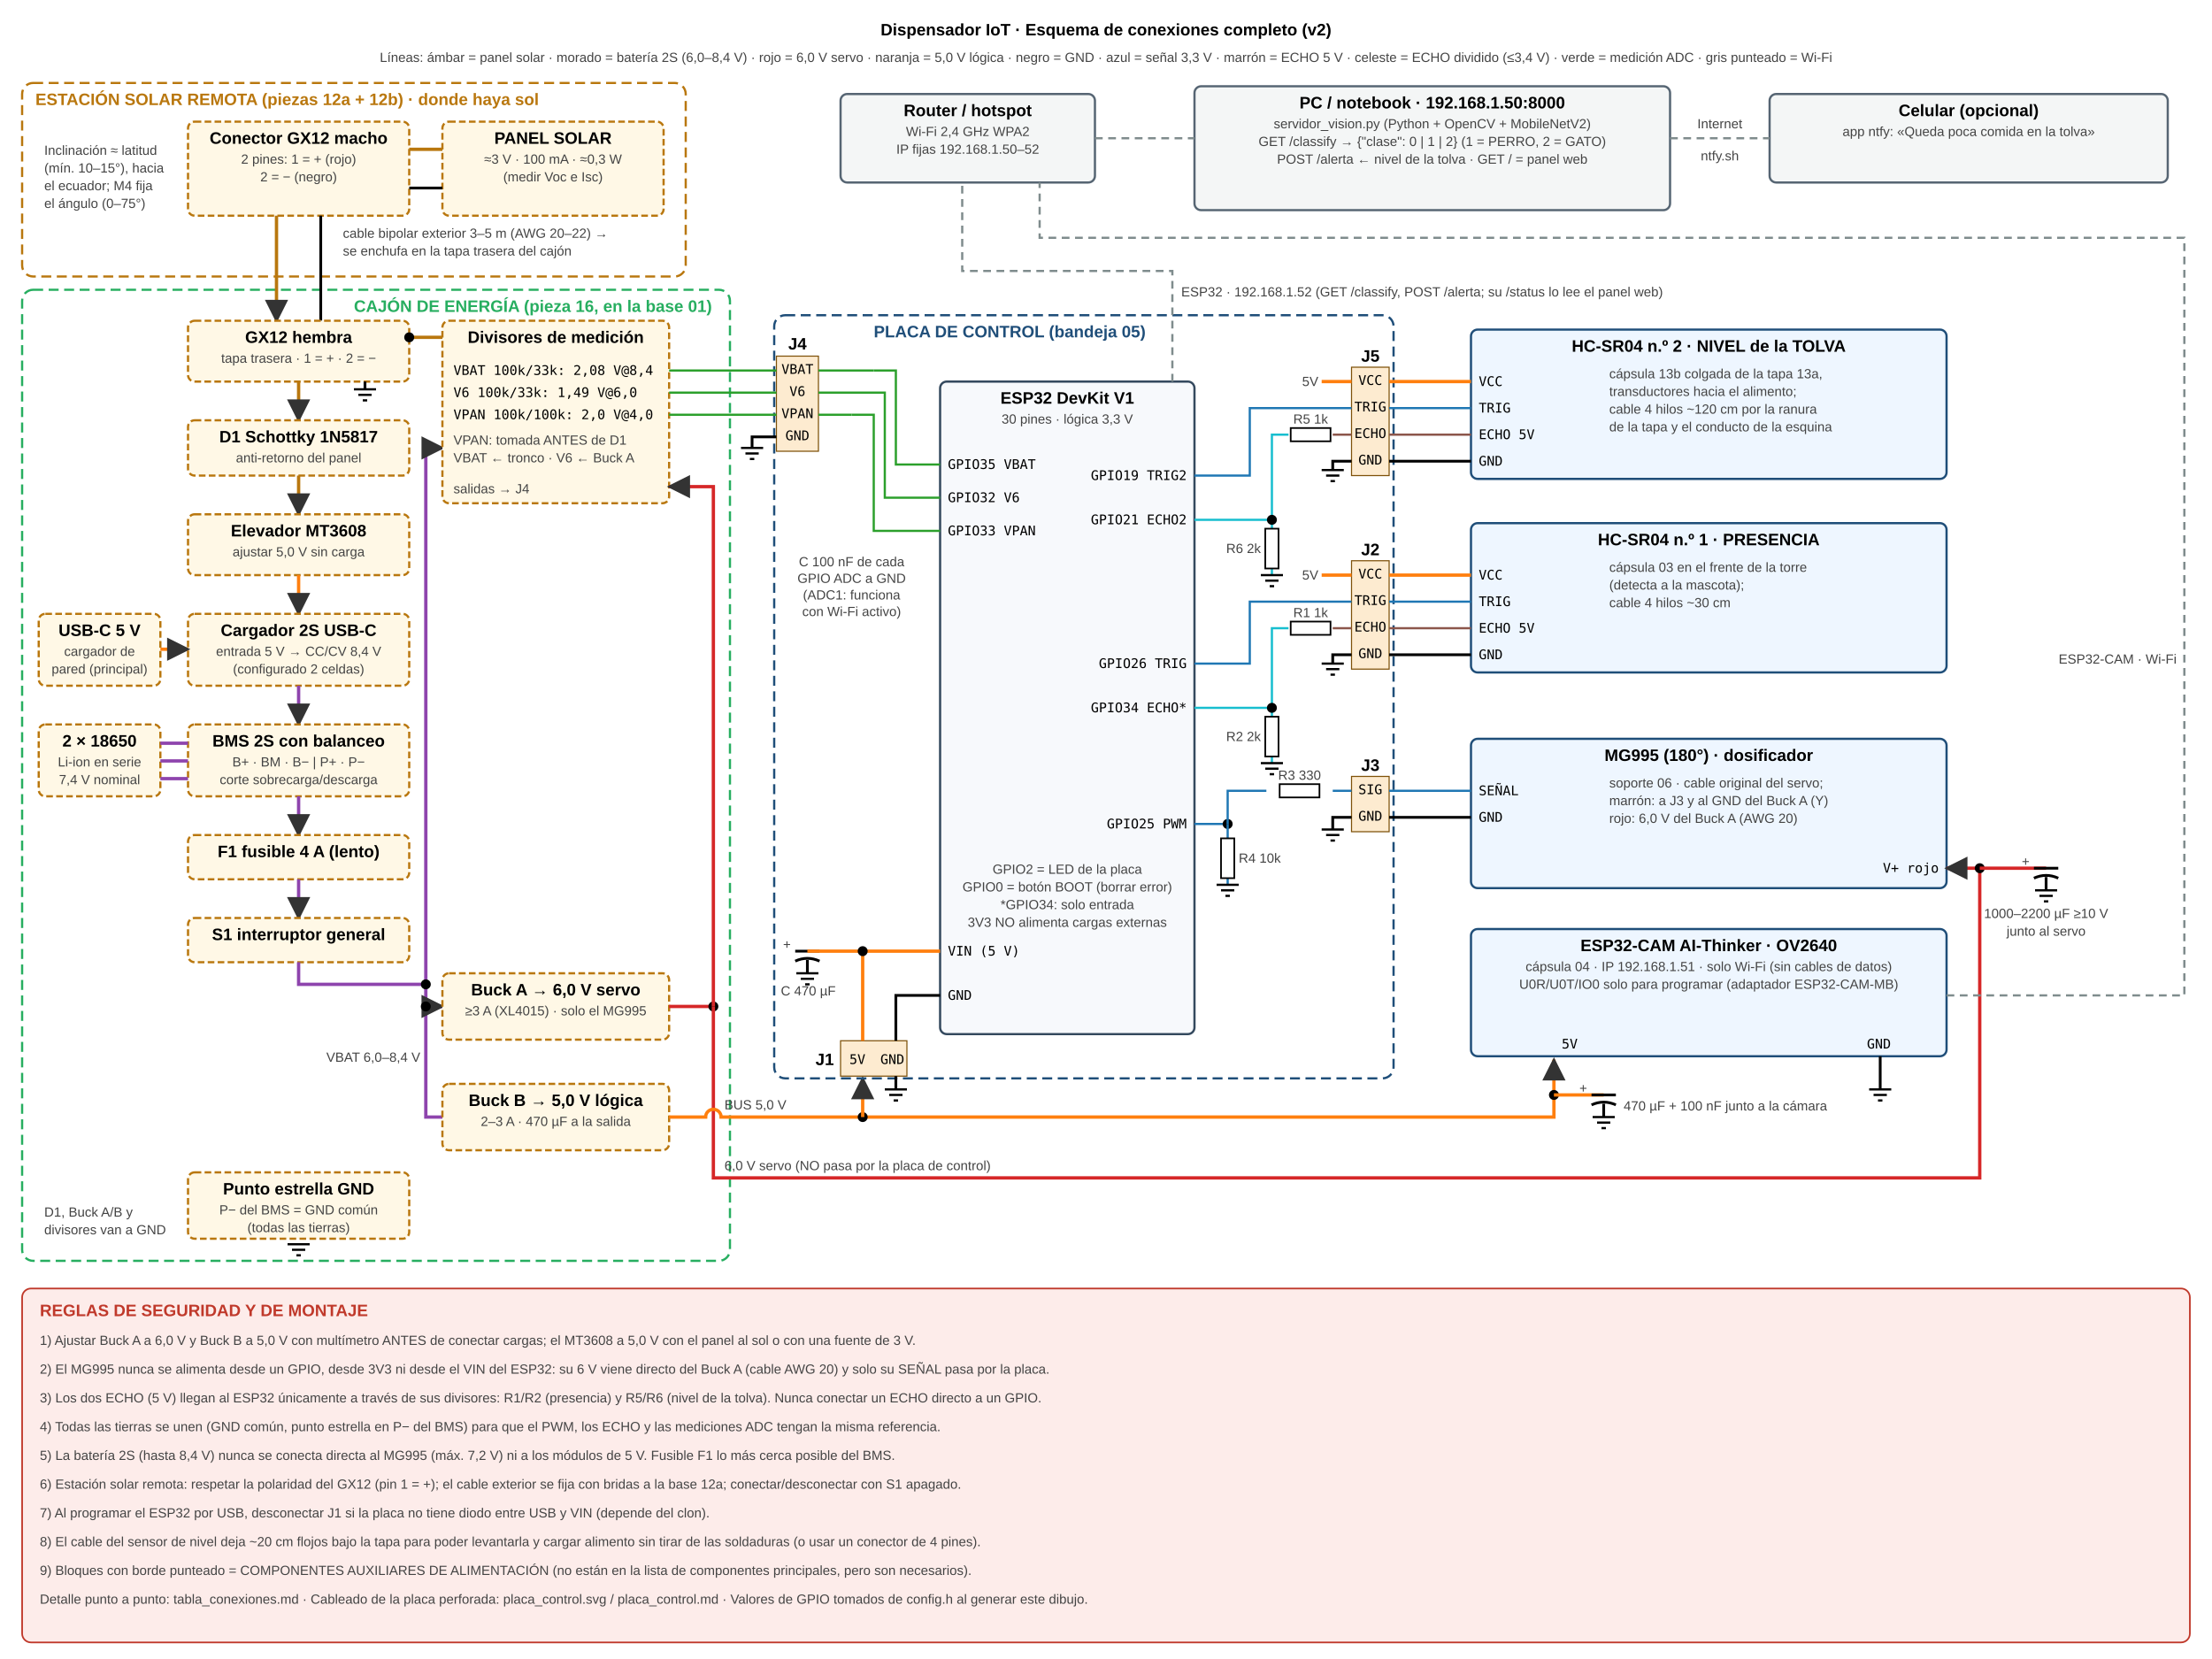
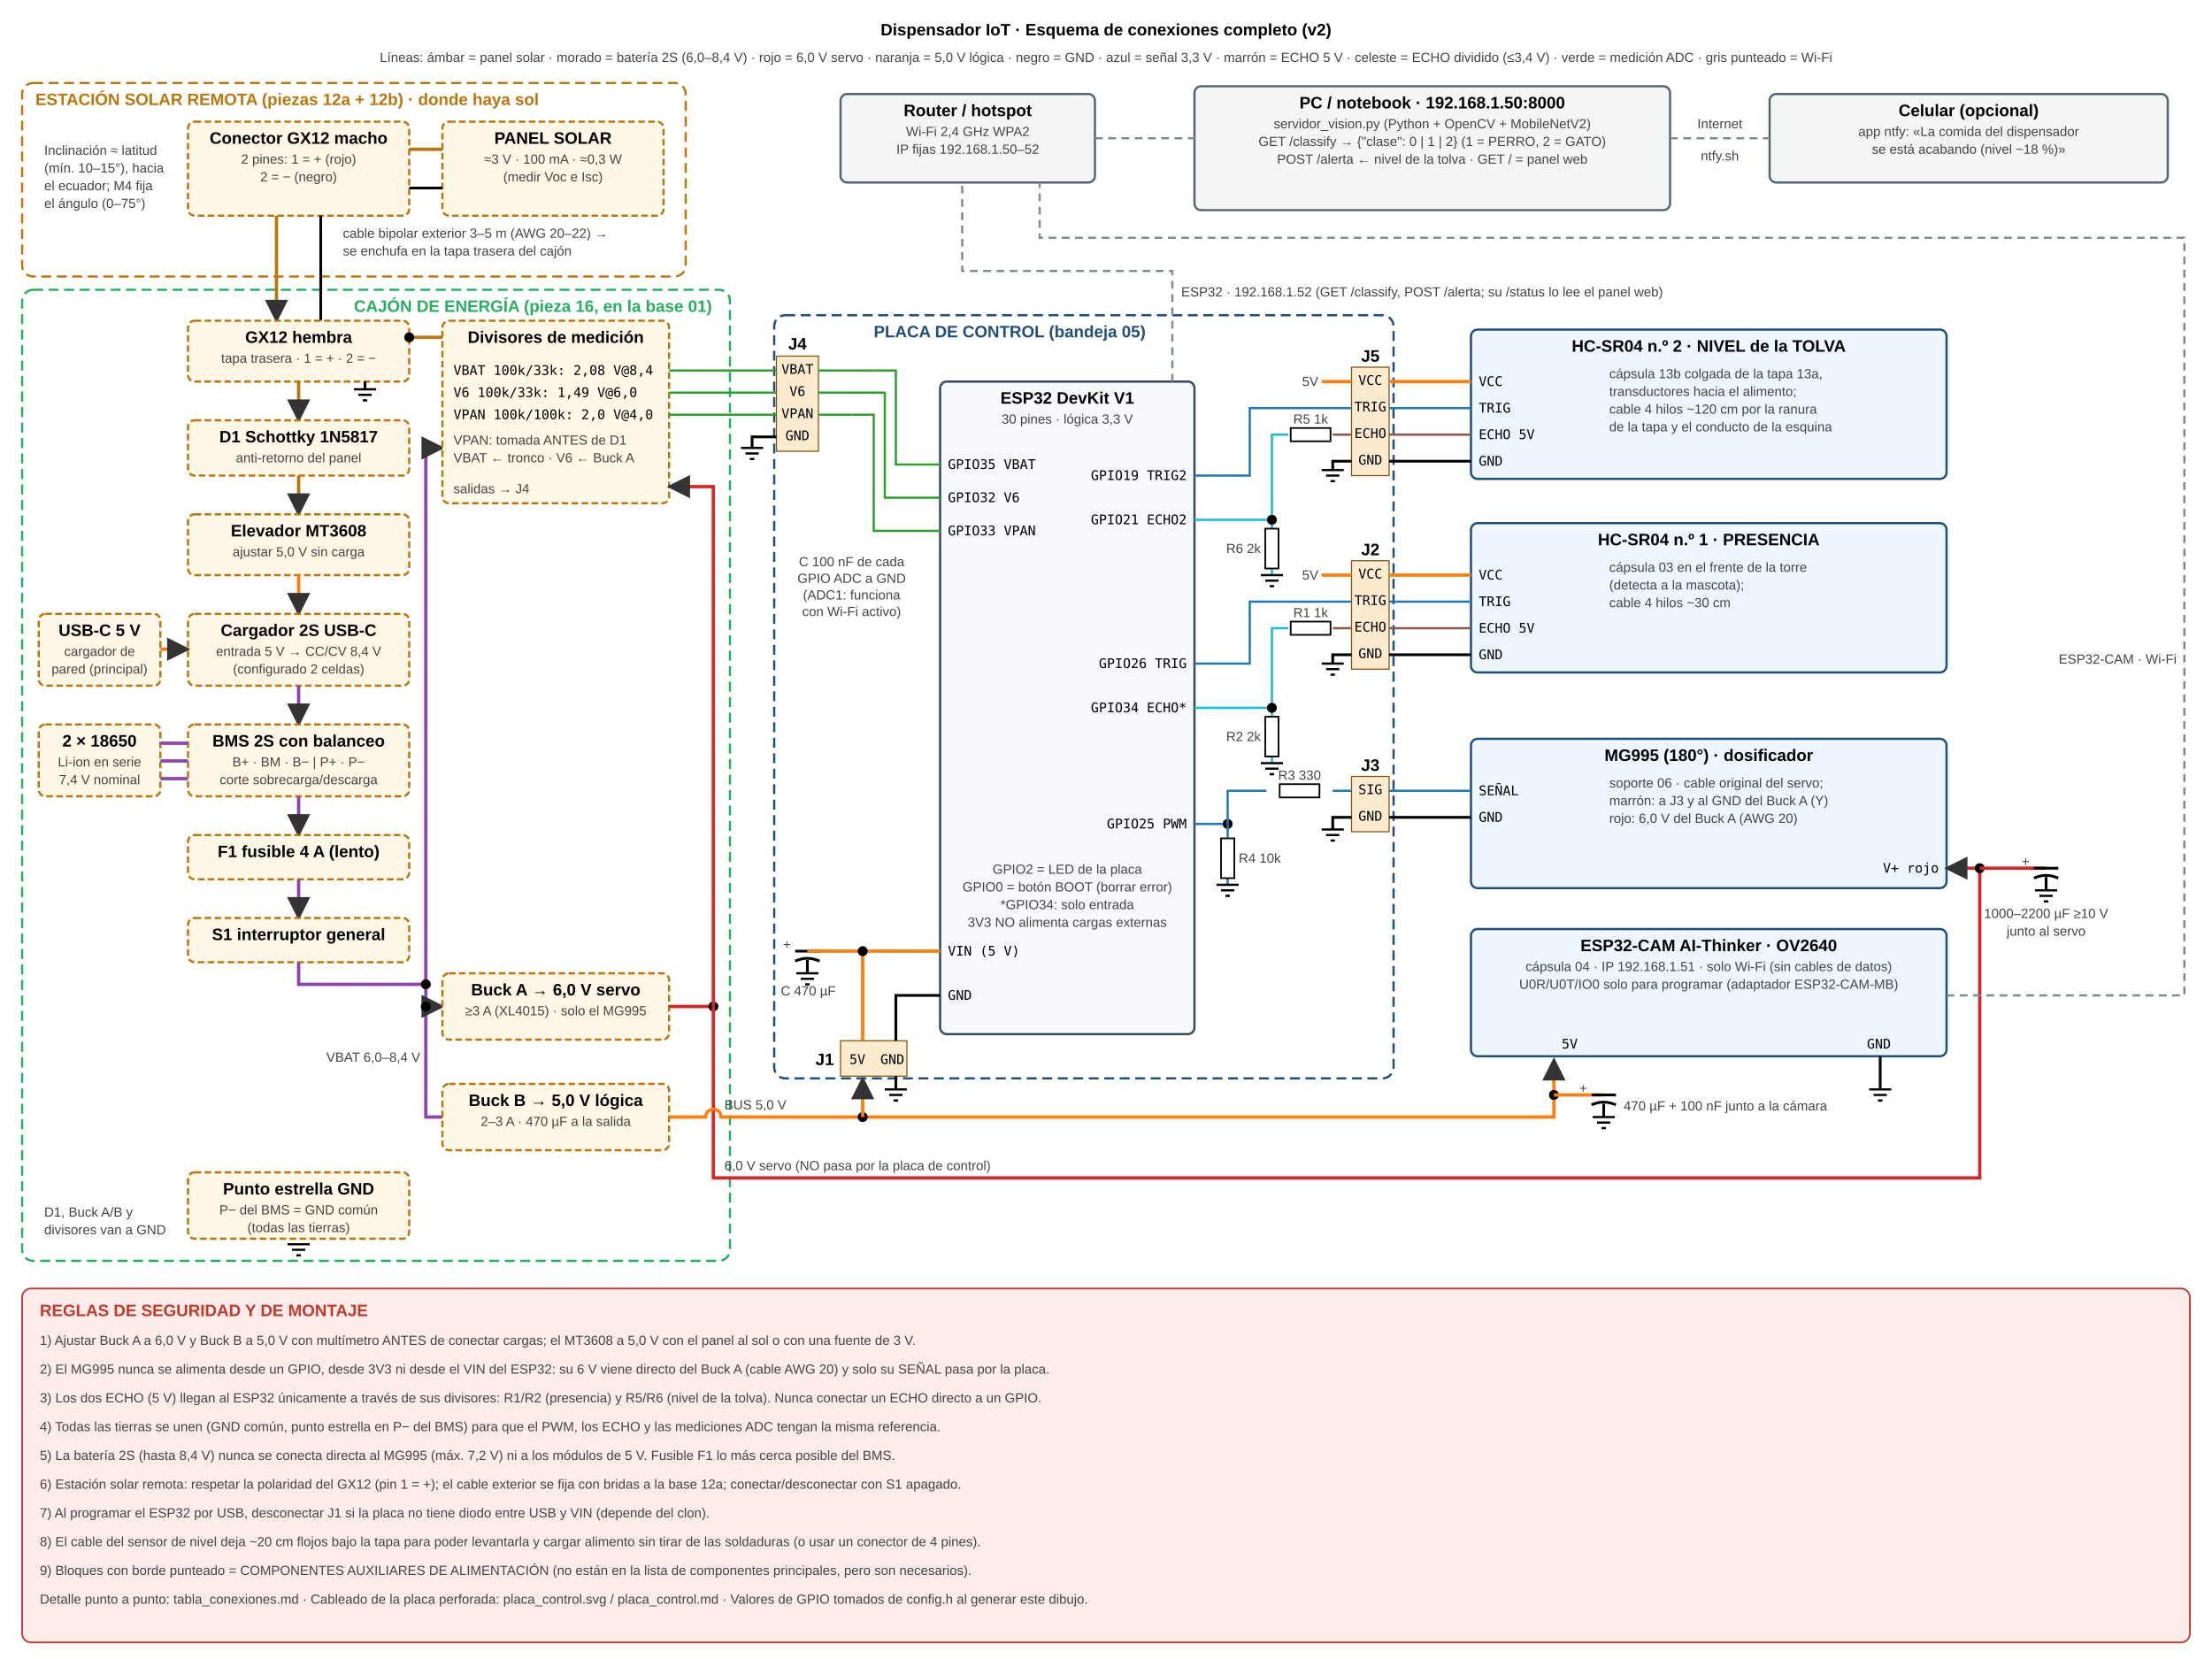
<svg xmlns="http://www.w3.org/2000/svg" viewBox="0 0 2000 1500" width="2000" height="1500" font-family="Arial, Helvetica, sans-serif" font-size="13">
  <defs>
    <marker id="flecha" viewBox="0 0 10 10" refX="9" refY="5" markerWidth="7" markerHeight="7" orient="auto-start-reverse">
      <path d="M0,0 L10,5 L0,10 z" fill="#333" />
    </marker>
    <g id="gnd">
      <line x1="-10" y1="0" x2="10" y2="0" stroke="#000" stroke-width="2" />
      <line x1="-6" y1="5" x2="6" y2="5" stroke="#000" stroke-width="2" />
      <line x1="-2" y1="10" x2="2" y2="10" stroke="#000" stroke-width="2" />
    </g>
  </defs>
  <style>
    .blk{fill:#f7f9fc;stroke:#34495e;stroke-width:2}
    .aux{fill:#fff8e6;stroke:#b9770e;stroke-width:2;stroke-dasharray:6 3}
    .per{fill:#eef6ff;stroke:#1f4e79;stroke-width:2}
    .red{fill:#f4f6f6;stroke:#566573;stroke-width:2}
    .zona{fill:none;stroke-width:2;stroke-dasharray:9 5}
    .t{font-weight:bold;font-size:15px}
    .s{font-size:12px;fill:#444}
    .pin{font-size:12px;font-family:monospace}
    .vbat{stroke:#8e44ad;stroke-width:3;fill:none}
    .v6{stroke:#d62728;stroke-width:3;fill:none}
    .v5{stroke:#ff7f0e;stroke-width:3;fill:none}
    .gnd{stroke:#000;stroke-width:2.5;fill:none}
    .sig{stroke:#1f77b4;stroke-width:2;fill:none}
    .echo5{stroke:#8c564b;stroke-width:2;fill:none}
    .echo3{stroke:#17becf;stroke-width:2;fill:none}
    .adc{stroke:#2ca02c;stroke-width:2;fill:none}
    .pv{stroke:#b9770e;stroke-width:3;fill:none}
    .wifi{stroke:#7f8c8d;stroke-width:2;stroke-dasharray:7 5;fill:none}
    .res{fill:#fff;stroke:#000;stroke-width:1.5}
</style>
  <rect width="2000" height="1500" fill="#fff" />
  <text x="1000.0" y="32" class="t" text-anchor="middle" font-size="22">Dispensador IoT · Esquema de conexiones completo (v2)</text>
  <text x="1000.0" y="56" class="s" text-anchor="middle">Líneas: ámbar = panel solar · morado = batería 2S (6,0–8,4 V) · rojo = 6,0 V servo · naranja = 5,0 V lógica · negro = GND · azul = señal 3,3 V · marrón = ECHO 5 V · celeste = ECHO dividido (≤3,4 V) · verde = medición ADC · gris punteado = Wi-Fi</text>
  <rect x="760" y="85" width="230" height="80" rx="6" class="red" />
  <text x="875.0" y="105" class="t" text-anchor="middle">Router / hotspot</text>
  <text x="875.0" y="123" class="s" text-anchor="middle">Wi-Fi 2,4 GHz WPA2</text>
  <text x="875.0" y="139" class="s" text-anchor="middle">IP fijas 192.168.1.50–52</text>
  <rect x="1080" y="78" width="430" height="112" rx="6" class="red" />
  <text x="1295.0" y="98" class="t" text-anchor="middle">PC / notebook · 192.168.1.50:8000</text>
  <text x="1295.0" y="116" class="s" text-anchor="middle">servidor_vision.py (Python + OpenCV + MobileNetV2)</text>
  <text x="1295.0" y="132" class="s" text-anchor="middle">GET /classify → {"clase": 0 | 1 | 2}   (1 = PERRO, 2 = GATO)</text>
  <text x="1295.0" y="148" class="s" text-anchor="middle">POST /alerta ← nivel de la tolva · GET / = panel web</text>
  <rect x="1600" y="85" width="360" height="80" rx="6" class="red" />
  <text x="1780.0" y="105" class="t" text-anchor="middle">Celular (opcional)</text>
-   <text x="1780.0" y="123" class="s" text-anchor="middle">app ntfy: «Queda poca comida en la tolva»</text>
+   <text x="1780.0" y="123" class="s" text-anchor="middle">app ntfy: «La comida del dispensador</text>
+   <text x="1780.0" y="139" class="s" text-anchor="middle">se está acabando (nivel ~18 %)»</text>
  <path d="M990,125 L1080,125" class="wifi" />
  <path d="M1510,125 L1600,125" class="wifi" />
  <text x="1555" y="116" class="s" text-anchor="middle">Internet</text>
  <text x="1555" y="145" class="s" text-anchor="middle">ntfy.sh</text>
  <rect x="20" y="75" width="600" height="175" rx="10" class="zona" stroke="#b9770e" />
  <text x="32" y="95" class="t" text-anchor="start" fill="#b9770e">ESTACIÓN SOLAR REMOTA (piezas 12a + 12b) · donde haya sol</text>
  <rect x="400" y="110" width="200" height="85" rx="6" class="aux" />
  <text x="500.0" y="130" class="t" text-anchor="middle">PANEL SOLAR</text>
  <text x="500.0" y="148" class="s" text-anchor="middle">≈3 V · 100 mA · ≈0,3 W</text>
  <text x="500.0" y="164" class="s" text-anchor="middle">(medir Voc e Isc)</text>
  <rect x="170" y="110" width="200" height="85" rx="6" class="aux" />
  <text x="270.0" y="130" class="t" text-anchor="middle">Conector GX12 macho</text>
  <text x="270.0" y="148" class="s" text-anchor="middle">2 pines: 1 = + (rojo)</text>
  <text x="270.0" y="164" class="s" text-anchor="middle">2 = − (negro)</text>
  <path d="M400,135 L370,135" class="pv" />
  <path d="M400,170 L370,170" class="gnd" />
  <text x="310" y="215" class="s" text-anchor="start">cable bipolar exterior 3–5 m (AWG 20–22) →</text>
  <text x="310" y="231" class="s" text-anchor="start">se enchufa en la tapa trasera del cajón</text>
  <text x="40" y="140" class="s" text-anchor="start">Inclinación ≈ latitud</text>
  <text x="40" y="156" class="s" text-anchor="start">(mín. 10–15°), hacia</text>
  <text x="40" y="172" class="s" text-anchor="start">el ecuador; M4 fija</text>
  <text x="40" y="188" class="s" text-anchor="start">el ángulo (0–75°)</text>
  <rect x="20" y="262" width="640" height="878" rx="10" class="zona" stroke="#27ae60" />
  <text x="320" y="282" class="t" text-anchor="start" fill="#27ae60">CAJÓN DE ENERGÍA (pieza 16, en la base 01)</text>
  <path d="M250,195 L250,290" class="pv" marker-end="url(#flecha)" />
  <path d="M290,195 L290,290" class="gnd" />
  <rect x="170" y="290" width="200" height="55" rx="6" class="aux" />
  <text x="270.0" y="310" class="t" text-anchor="middle">GX12 hembra</text>
  <text x="270.0" y="328" class="s" text-anchor="middle">tapa trasera · 1 = + · 2 = −</text>
  <path d="M270,345 L270,380" class="pv" marker-end="url(#flecha)" />
  <rect x="170" y="380" width="200" height="50" rx="6" class="aux" />
  <text x="270.0" y="400" class="t" text-anchor="middle">D1 Schottky 1N5817</text>
  <text x="270.0" y="418" class="s" text-anchor="middle">anti-retorno del panel</text>
  <path d="M270,430 L270,465" class="pv" marker-end="url(#flecha)" />
  <rect x="170" y="465" width="200" height="55" rx="6" class="aux" />
  <text x="270.0" y="485" class="t" text-anchor="middle">Elevador MT3608</text>
  <text x="270.0" y="503" class="s" text-anchor="middle">ajustar 5,0 V sin carga</text>
  <path d="M270,520 L270,555" class="v5" marker-end="url(#flecha)" />
  <rect x="170" y="555" width="200" height="65" rx="6" class="aux" />
  <text x="270.0" y="575" class="t" text-anchor="middle">Cargador 2S USB-C</text>
  <text x="270.0" y="593" class="s" text-anchor="middle">entrada 5 V → CC/CV 8,4 V</text>
  <text x="270.0" y="609" class="s" text-anchor="middle">(configurado 2 celdas)</text>
  <rect x="35" y="555" width="110" height="65" rx="6" class="aux" />
  <text x="90.0" y="575" class="t" text-anchor="middle">USB-C 5 V</text>
  <text x="90.0" y="593" class="s" text-anchor="middle">cargador de</text>
  <text x="90.0" y="609" class="s" text-anchor="middle">pared (principal)</text>
  <path d="M145,587 L170,587" class="v5" marker-end="url(#flecha)" />
  <path d="M270,620 L270,655" class="vbat" marker-end="url(#flecha)" />
  <rect x="170" y="655" width="200" height="65" rx="6" class="aux" />
  <text x="270.0" y="675" class="t" text-anchor="middle">BMS 2S con balanceo</text>
  <text x="270.0" y="693" class="s" text-anchor="middle">B+ · BM · B− | P+ · P−</text>
  <text x="270.0" y="709" class="s" text-anchor="middle">corte sobrecarga/descarga</text>
  <rect x="35" y="655" width="110" height="65" rx="6" class="aux" />
  <text x="90.0" y="675" class="t" text-anchor="middle">2 × 18650</text>
  <text x="90.0" y="693" class="s" text-anchor="middle">Li-ion en serie</text>
  <text x="90.0" y="709" class="s" text-anchor="middle">7,4 V nominal</text>
  <path d="M145,672 L170,672" class="vbat" />
  <path d="M145,688 L170,688" class="vbat" />
  <path d="M145,704 L170,704" class="vbat" />
  <path d="M270,720 L270,755" class="vbat" marker-end="url(#flecha)" />
  <rect x="170" y="755" width="200" height="40" rx="6" class="aux" />
  <text x="270.0" y="775" class="t" text-anchor="middle">F1 fusible 4 A (lento)</text>
  <path d="M270,795 L270,830" class="vbat" marker-end="url(#flecha)" />
  <rect x="170" y="830" width="200" height="40" rx="6" class="aux" />
  <text x="270.0" y="850" class="t" text-anchor="middle">S1 interruptor general</text>
  <path d="M270,870 L270,890 L385,890" class="vbat" />
  <path d="M385,405 L385,1010 L400,1010" class="vbat" />
  <path d="M385,405 L400,405" class="vbat" marker-end="url(#flecha)" />
  <path d="M385,910 L400,910" class="vbat" marker-end="url(#flecha)" />
  <circle cx="385" cy="890" r="4.5" fill="#000" />
  <circle cx="385" cy="910" r="4.5" fill="#000" />
  <text x="380" y="960" class="s" text-anchor="end" fill="#8e44ad">VBAT 6,0–8,4 V</text>
  <rect x="400" y="290" width="205" height="165" rx="6" class="aux" />
  <text x="502.5" y="310" class="t" text-anchor="middle">Divisores de medición</text>
  <text x="410" y="339" class="pin" text-anchor="start" font-size="11">VBAT 100k/33k: 2,08 V@8,4</text>
  <text x="410" y="359" class="pin" text-anchor="start" font-size="11">V6   100k/33k: 1,49 V@6,0</text>
  <text x="410" y="379" class="pin" text-anchor="start" font-size="11">VPAN 100k/100k: 2,0 V@4,0</text>
  <text x="410" y="402" class="s" text-anchor="start">VPAN: tomada ANTES de D1</text>
  <text x="410" y="418" class="s" text-anchor="start">VBAT ← tronco · V6 ← Buck A</text>
  <text x="410" y="446" class="s" text-anchor="start">salidas → J4</text>
  <path d="M370,305 L400,305" class="pv" />
  <circle cx="370" cy="305" r="4.5" fill="#000" />
  <use href="#gnd" x="330" y="352" />
  <path d="M330,345 L330,352" class="gnd" />
  <rect x="400" y="880" width="205" height="60" rx="6" class="aux" />
  <text x="502.5" y="900" class="t" text-anchor="middle">Buck A → 6,0 V servo</text>
  <text x="502.5" y="918" class="s" text-anchor="middle">≥3 A (XL4015) · solo el MG995</text>
  <rect x="400" y="980" width="205" height="60" rx="6" class="aux" />
  <text x="502.5" y="1000" class="t" text-anchor="middle">Buck B → 5,0 V lógica</text>
  <text x="502.5" y="1018" class="s" text-anchor="middle">2–3 A · 470 µF a la salida</text>
  <path d="M605,910 L645,910" class="v6" />
  <circle cx="645" cy="910" r="4.5" fill="#000" />
  <path d="M645,910 L645,440 L605,440" class="v6" marker-end="url(#flecha)" />
  <path d="M645,910 L645,1065 L1790,1065 L1790,785" class="v6" />
  <text x="655" y="1058" class="s" text-anchor="start" fill="#d62728">6,0 V servo (NO pasa por la placa de control)</text>
  <path d="M605,1010 L638,1010 A7,7 0 0 1 652,1010 L1405,1010 L1405,958" class="v5" marker-end="url(#flecha)" />
  <circle cx="780" cy="1010" r="4.5" fill="#000" />
  <path d="M780,1010 L780,975" class="v5" marker-end="url(#flecha)" />
  <text x="655" y="1003" class="s" text-anchor="start" fill="#e67e22">BUS 5,0 V</text>
  <rect x="170" y="1060" width="200" height="60" rx="6" class="aux" />
  <text x="270.0" y="1080" class="t" text-anchor="middle">Punto estrella GND</text>
  <text x="270.0" y="1098" class="s" text-anchor="middle">P− del BMS = GND común</text>
  <text x="270.0" y="1114" class="s" text-anchor="middle">(todas las tierras)</text>
  <use href="#gnd" x="270" y="1125" />
  <text x="40" y="1100" class="s" text-anchor="start">D1, Buck A/B y</text>
  <text x="40" y="1116" class="s" text-anchor="start">divisores van a GND</text>
  <rect x="700" y="285" width="560" height="690" rx="10" class="zona" stroke="#1f4e79" />
  <text x="790" y="305" class="t" text-anchor="start" fill="#1f4e79">PLACA DE CONTROL (bandeja 05)</text>
  <rect x="702" y="322" width="38" height="86" fill="#fdebd0" stroke="#7e5109" />
  <text x="721" y="316" class="t" text-anchor="middle">J4</text>
  <text x="721" y="338" class="pin" text-anchor="middle" font-size="9">VBAT</text>
  <path d="M605,335 L702,335" class="adc" />
  <text x="721" y="358" class="pin" text-anchor="middle" font-size="9">V6</text>
  <path d="M605,355 L702,355" class="adc" />
  <text x="721" y="378" class="pin" text-anchor="middle" font-size="9">VPAN</text>
  <path d="M605,375 L702,375" class="adc" />
  <text x="721" y="398" class="pin" text-anchor="middle" font-size="9">GND</text>
  <path d="M702,395 L680,395 L680,405" class="gnd" />
  <use href="#gnd" x="680" y="405" />
  <rect x="760" y="941" width="60" height="32" fill="#fdebd0" stroke="#7e5109" />
  <text x="754" y="963" class="t" text-anchor="end">J1</text>
  <text x="768" y="962" class="pin" text-anchor="start">5V</text>
  <text x="796" y="962" class="pin" text-anchor="start">GND</text>
  <rect x="850" y="345" width="230" height="590" rx="6" class="blk" />
  <text x="965.0" y="365" class="t" text-anchor="middle">ESP32 DevKit V1</text>
  <text x="965.0" y="383" class="s" text-anchor="middle">30 pines · lógica 3,3 V</text>
  <text x="857" y="424" class="pin" text-anchor="start">GPIO35 VBAT</text>
  <text x="857" y="454" class="pin" text-anchor="start">GPIO32 V6</text>
  <text x="857" y="484" class="pin" text-anchor="start">GPIO33 VPAN</text>
  <text x="857" y="864" class="pin" text-anchor="start">VIN (5 V)</text>
  <text x="857" y="904" class="pin" text-anchor="start">GND</text>
  <path d="M790,335 L810,335 L810,420 L850,420" class="adc" />
  <path d="M780,355 L800,355 L800,450 L850,450" class="adc" />
  <path d="M770,375 L790,375 L790,480 L850,480" class="adc" />
  <path d="M740,335 L790,335" class="adc" />
  <path d="M740,355 L780,355" class="adc" />
  <path d="M740,375 L770,375" class="adc" />
  <text x="770" y="512" class="s" text-anchor="middle">C 100 nF de cada</text>
  <text x="770" y="527" class="s" text-anchor="middle">GPIO ADC a GND</text>
  <text x="770" y="542" class="s" text-anchor="middle">(ADC1: funciona</text>
  <text x="770" y="557" class="s" text-anchor="middle">con Wi-Fi activo)</text>
  <path d="M780,941 L780,860 L850,860" class="v5" />
  <line x1="719" y1="860" x2="741" y2="860" stroke="#000" stroke-width="2.5" />
  <path d="M719,869 Q730,864 741,869" stroke="#000" stroke-width="2.5" fill="none" />
  <text x="715" y="858" class="s" text-anchor="end">+</text>
  <line x1="730" y1="868" x2="730" y2="880" class="gnd" />
  <use href="#gnd" x="730" y="880" />
  <text x="745" y="872" class="s" text-anchor="start" />
  <text x="706" y="900" class="s" text-anchor="start">C 470 µF</text>
  <path d="M730,860 L780,860" class="v5" />
  <circle cx="780" cy="860" r="4.5" fill="#000" />
  <path d="M810,941 L810,900 L850,900" class="gnd" />
  <path d="M810,973 L810,985" class="gnd" />
  <use href="#gnd" x="810" y="985" />
  <text x="1073" y="434" class="pin" text-anchor="end">GPIO19 TRIG2</text>
  <text x="1073" y="474" class="pin" text-anchor="end">GPIO21 ECHO2</text>
  <text x="1073" y="604" class="pin" text-anchor="end">GPIO26 TRIG</text>
  <text x="1073" y="644" class="pin" text-anchor="end">GPIO34 ECHO*</text>
  <text x="1073" y="749" class="pin" text-anchor="end">GPIO25 PWM</text>
  <text x="965" y="790" class="s" text-anchor="middle">GPIO2 = LED de la placa</text>
  <text x="965" y="806" class="s" text-anchor="middle">GPIO0 = botón BOOT (borrar error)</text>
  <text x="965" y="822" class="s" text-anchor="middle">*GPIO34: solo entrada</text>
  <text x="965" y="838" class="s" text-anchor="middle">3V3 NO alimenta cargas externas</text>
  <rect x="1222" y="332" width="34" height="98" fill="#fdebd0" stroke="#7e5109" />
  <text x="1239" y="327" class="t" text-anchor="middle">J5</text>
  <text x="1239" y="348" class="pin" text-anchor="middle" font-size="9">VCC</text>
  <text x="1239" y="372" class="pin" text-anchor="middle" font-size="9">TRIG</text>
  <text x="1239" y="396" class="pin" text-anchor="middle" font-size="9">ECHO</text>
  <text x="1239" y="420" class="pin" text-anchor="middle" font-size="9">GND</text>
  <path d="M1080,430 L1130,430 L1130,369 L1222,369" class="sig" />
  <path d="M1222,393 L1205,393" class="echo5" />
  <rect x="1167.0" y="387.0" width="36" height="12" class="res" />
  <text x="1185.0" y="383.0" class="s" text-anchor="middle">R5 1k</text>
  <path d="M1165,393 L1150,393 L1150,470 L1080,470" class="echo3" />
  <path d="M1150,470 L1150,520" class="echo3" />
  <rect x="1144.0" y="478.0" width="12" height="36" class="res" />
  <text x="1140.0" y="500.0" class="s" text-anchor="end">R6 2k</text>
  <circle cx="1150" cy="470" r="4.5" fill="#000" />
  <use href="#gnd" x="1150" y="520" />
  <path d="M1222,345 L1195,345" class="v5" />
  <text x="1192" y="349" class="s" text-anchor="end" fill="#e67e22">5V</text>
  <path d="M1222,417 L1205,417 L1205,425" class="gnd" />
  <use href="#gnd" x="1205" y="425" />
  <rect x="1222" y="507" width="34" height="98" fill="#fdebd0" stroke="#7e5109" />
  <text x="1239" y="502" class="t" text-anchor="middle">J2</text>
  <text x="1239" y="523" class="pin" text-anchor="middle" font-size="9">VCC</text>
  <text x="1239" y="547" class="pin" text-anchor="middle" font-size="9">TRIG</text>
  <text x="1239" y="571" class="pin" text-anchor="middle" font-size="9">ECHO</text>
  <text x="1239" y="595" class="pin" text-anchor="middle" font-size="9">GND</text>
  <path d="M1080,600 L1130,600 L1130,544 L1222,544" class="sig" />
  <path d="M1222,568 L1205,568" class="echo5" />
  <rect x="1167.0" y="562.0" width="36" height="12" class="res" />
  <text x="1185.0" y="558.0" class="s" text-anchor="middle">R1 1k</text>
  <path d="M1165,568 L1150,568 L1150,640 L1080,640" class="echo3" />
  <path d="M1150,640 L1150,690" class="echo3" />
  <rect x="1144.0" y="648.0" width="12" height="36" class="res" />
  <text x="1140.0" y="670.0" class="s" text-anchor="end">R2 2k</text>
  <circle cx="1150" cy="640" r="4.5" fill="#000" />
  <use href="#gnd" x="1150" y="690" />
  <path d="M1222,520 L1195,520" class="v5" />
  <text x="1192" y="524" class="s" text-anchor="end" fill="#e67e22">5V</text>
  <path d="M1222,592 L1205,592 L1205,600" class="gnd" />
  <use href="#gnd" x="1205" y="600" />
  <rect x="1222" y="702" width="34" height="50" fill="#fdebd0" stroke="#7e5109" />
  <text x="1239" y="697" class="t" text-anchor="middle">J3</text>
  <text x="1239" y="718" class="pin" text-anchor="middle" font-size="9">SIG</text>
  <text x="1239" y="742" class="pin" text-anchor="middle" font-size="9">GND</text>
  <path d="M1080,745 L1110,745" class="sig" />
  <circle cx="1110" cy="745" r="4.5" fill="#000" />
  <path d="M1110,745 L1110,715 L1145,715" class="sig" />
  <rect x="1157.0" y="709.0" width="36" height="12" class="res" />
  <text x="1175.0" y="705.0" class="s" text-anchor="middle">R3 330</text>
  <path d="M1205,715 L1222,715" class="sig" />
  <path d="M1110,745 L1110,800" class="sig" />
  <rect x="1104.0" y="758.0" width="12" height="36" class="res" />
  <text x="1120.0" y="780.0" class="s" text-anchor="start">R4 10k</text>
  <use href="#gnd" x="1110" y="800" />
  <path d="M1222,739 L1205,739 L1205,750" class="gnd" />
  <use href="#gnd" x="1205" y="750" />
  <rect x="1330" y="298" width="430" height="135" rx="6" class="per" />
  <text x="1545" y="318" class="t" text-anchor="middle">HC-SR04 n.º 2 · NIVEL de la TOLVA</text>
  <text x="1455" y="342" class="s" text-anchor="start">cápsula 13b colgada de la tapa 13a,</text>
  <text x="1455" y="358" class="s" text-anchor="start">transductores hacia el alimento;</text>
  <text x="1455" y="374" class="s" text-anchor="start">cable 4 hilos ~120 cm por la ranura</text>
  <text x="1455" y="390" class="s" text-anchor="start">de la tapa y el conducto de la esquina</text>
  <path d="M1256,345 L1330,345" class="v5" />
  <text x="1337" y="349" class="pin" text-anchor="start">VCC</text>
  <path d="M1256,369 L1330,369" class="sig" />
  <text x="1337" y="373" class="pin" text-anchor="start">TRIG</text>
  <path d="M1256,393 L1330,393" class="echo5" />
  <text x="1337" y="397" class="pin" text-anchor="start">ECHO 5V</text>
  <path d="M1256,417 L1330,417" class="gnd" />
  <text x="1337" y="421" class="pin" text-anchor="start">GND</text>
  <rect x="1330" y="473" width="430" height="135" rx="6" class="per" />
  <text x="1545" y="493" class="t" text-anchor="middle">HC-SR04 n.º 1 · PRESENCIA</text>
  <text x="1455" y="517" class="s" text-anchor="start">cápsula 03 en el frente de la torre</text>
  <text x="1455" y="533" class="s" text-anchor="start">(detecta a la mascota);</text>
  <text x="1455" y="549" class="s" text-anchor="start">cable 4 hilos ~30 cm</text>
  <path d="M1256,520 L1330,520" class="v5" />
  <text x="1337" y="524" class="pin" text-anchor="start">VCC</text>
  <path d="M1256,544 L1330,544" class="sig" />
  <text x="1337" y="548" class="pin" text-anchor="start">TRIG</text>
  <path d="M1256,568 L1330,568" class="echo5" />
  <text x="1337" y="572" class="pin" text-anchor="start">ECHO 5V</text>
  <path d="M1256,592 L1330,592" class="gnd" />
  <text x="1337" y="596" class="pin" text-anchor="start">GND</text>
  <rect x="1330" y="668" width="430" height="135" rx="6" class="per" />
  <text x="1545" y="688" class="t" text-anchor="middle">MG995 (180°) · dosificador</text>
  <text x="1455" y="712" class="s" text-anchor="start">soporte 06 · cable original del servo;</text>
  <text x="1455" y="728" class="s" text-anchor="start">marrón: a J3 y al GND del Buck A (Y)</text>
  <text x="1455" y="744" class="s" text-anchor="start">rojo: 6,0 V del Buck A (AWG 20)</text>
  <path d="M1256,715 L1330,715" class="sig" />
  <text x="1337" y="719" class="pin" text-anchor="start">SEÑAL</text>
  <path d="M1256,739 L1330,739" class="gnd" />
  <text x="1337" y="743" class="pin" text-anchor="start">GND</text>
  <text x="1753" y="789" class="pin" text-anchor="end">V+ rojo</text>
  <path d="M1790,785 L1760,785" class="v6" marker-end="url(#flecha)" />
  <circle cx="1790" cy="785" r="4.5" fill="#000" />
  <path d="M1790,785 L1850,785" class="v6" />
  <line x1="1839" y1="785" x2="1861" y2="785" stroke="#000" stroke-width="2.5" />
  <path d="M1839,794 Q1850,789 1861,794" stroke="#000" stroke-width="2.5" fill="none" />
  <text x="1835" y="783" class="s" text-anchor="end">+</text>
  <line x1="1850" y1="793" x2="1850" y2="805" class="gnd" />
  <use href="#gnd" x="1850" y="805" />
  <text x="1865" y="797" class="s" text-anchor="start" />
  <text x="1850" y="830" class="s" text-anchor="middle">1000–2200 µF ≥10 V</text>
  <text x="1850" y="846" class="s" text-anchor="middle">junto al servo</text>
  <rect x="1330" y="840" width="430" height="115" rx="6" class="per" />
  <text x="1545.0" y="860" class="t" text-anchor="middle">ESP32-CAM AI-Thinker · OV2640</text>
  <text x="1545.0" y="878" class="s" text-anchor="middle">cápsula 04 · IP 192.168.1.51 · solo Wi-Fi (sin cables de datos)</text>
  <text x="1545.0" y="894" class="s" text-anchor="middle">U0R/U0T/IO0 solo para programar (adaptador ESP32-CAM-MB)</text>
  <text x="1412" y="948" class="pin" text-anchor="start">5V</text>
  <text x="1688" y="948" class="pin" text-anchor="start">GND</text>
  <path d="M1700,955 L1700,985" class="gnd" />
  <use href="#gnd" x="1700" y="985" />
  <circle cx="1405" cy="990" r="4.5" fill="#000" />
  <path d="M1405,990 L1450,990" class="v5" />
  <line x1="1439" y1="990" x2="1461" y2="990" stroke="#000" stroke-width="2.5" />
  <path d="M1439,999 Q1450,994 1461,999" stroke="#000" stroke-width="2.5" fill="none" />
  <text x="1435" y="988" class="s" text-anchor="end">+</text>
  <line x1="1450" y1="998" x2="1450" y2="1010" class="gnd" />
  <use href="#gnd" x="1450" y="1010" />
  <text x="1465" y="1002" class="s" text-anchor="start" />
  <text x="1468" y="1004" class="s" text-anchor="start">470 µF + 100 nF junto a la cámara</text>
  <path d="M1060,345 L1060,245 L870,245 L870,165" class="wifi" />
  <text x="1068" y="268" class="s" text-anchor="start">ESP32 · 192.168.1.52 (GET /classify, POST /alerta; su /status lo lee el panel web)</text>
  <path d="M1760,900 L1975,900 L1975,215 L940,215 L940,165" class="wifi" />
  <text x="1968" y="600" class="s" text-anchor="end">ESP32-CAM · Wi-Fi</text>
  <rect x="20" y="1165" width="1960" height="320" rx="8" fill="#fdecea" stroke="#c0392b" stroke-width="1.5" />
  <text x="36" y="1190" class="t" text-anchor="start" fill="#c0392b">REGLAS DE SEGURIDAD Y DE MONTAJE</text>
  <text x="36" y="1216" class="s" text-anchor="start" font-size="13">1) Ajustar Buck A a 6,0 V y Buck B a 5,0 V con multímetro ANTES de conectar cargas; el MT3608 a 5,0 V con el panel al sol o con una fuente de 3 V.</text>
  <text x="36" y="1242" class="s" text-anchor="start" font-size="13">2) El MG995 nunca se alimenta desde un GPIO, desde 3V3 ni desde el VIN del ESP32: su 6 V viene directo del Buck A (cable AWG 20) y solo su SEÑAL pasa por la placa.</text>
  <text x="36" y="1268" class="s" text-anchor="start" font-size="13">3) Los dos ECHO (5 V) llegan al ESP32 únicamente a través de sus divisores: R1/R2 (presencia) y R5/R6 (nivel de la tolva). Nunca conectar un ECHO directo a un GPIO.</text>
  <text x="36" y="1294" class="s" text-anchor="start" font-size="13">4) Todas las tierras se unen (GND común, punto estrella en P− del BMS) para que el PWM, los ECHO y las mediciones ADC tengan la misma referencia.</text>
  <text x="36" y="1320" class="s" text-anchor="start" font-size="13">5) La batería 2S (hasta 8,4 V) nunca se conecta directa al MG995 (máx. 7,2 V) ni a los módulos de 5 V. Fusible F1 lo más cerca posible del BMS.</text>
  <text x="36" y="1346" class="s" text-anchor="start" font-size="13">6) Estación solar remota: respetar la polaridad del GX12 (pin 1 = +); el cable exterior se fija con bridas a la base 12a; conectar/desconectar con S1 apagado.</text>
  <text x="36" y="1372" class="s" text-anchor="start" font-size="13">7) Al programar el ESP32 por USB, desconectar J1 si la placa no tiene diodo entre USB y VIN (depende del clon).</text>
  <text x="36" y="1398" class="s" text-anchor="start" font-size="13">8) El cable del sensor de nivel deja ~20 cm flojos bajo la tapa para poder levantarla y cargar alimento sin tirar de las soldaduras (o usar un conector de 4 pines).</text>
  <text x="36" y="1424" class="s" text-anchor="start" font-size="13">9) Bloques con borde punteado = COMPONENTES AUXILIARES DE ALIMENTACIÓN (no están en la lista de componentes principales, pero son necesarios).</text>
  <text x="36" y="1450" class="s" text-anchor="start" font-size="13">Detalle punto a punto: tabla_conexiones.md · Cableado de la placa perforada: placa_control.svg / placa_control.md · Valores de GPIO tomados de config.h al generar este dibujo.</text>
</svg>
